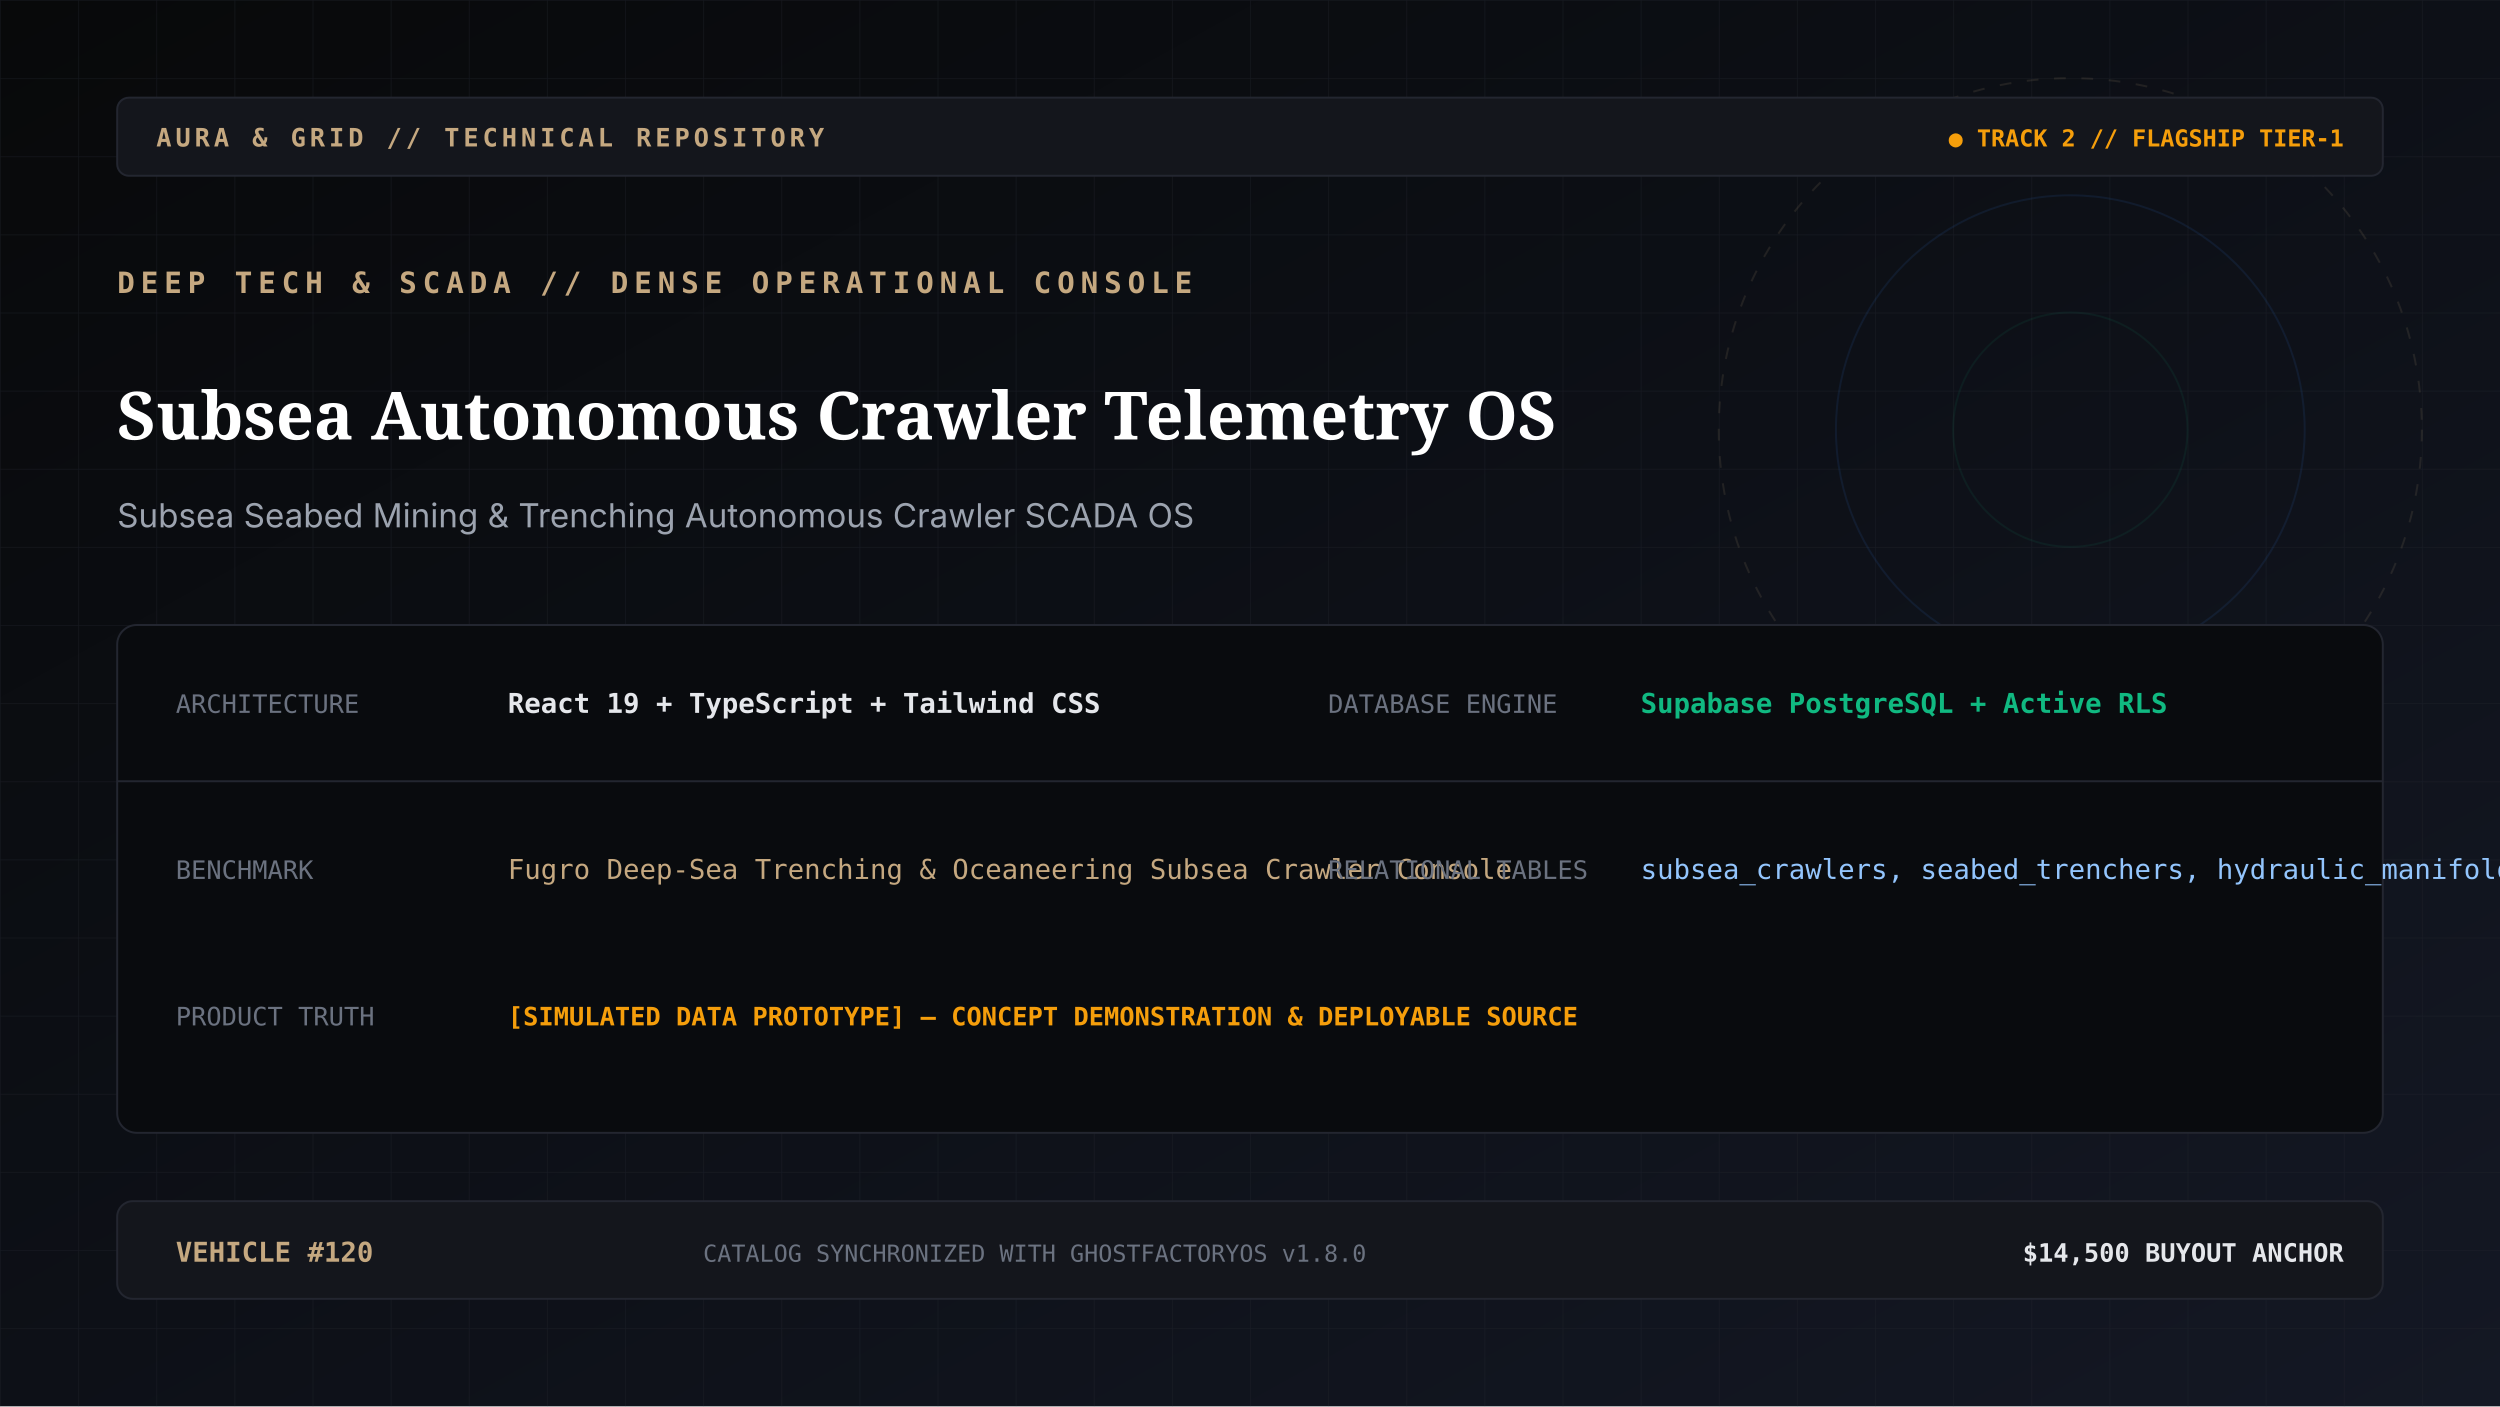
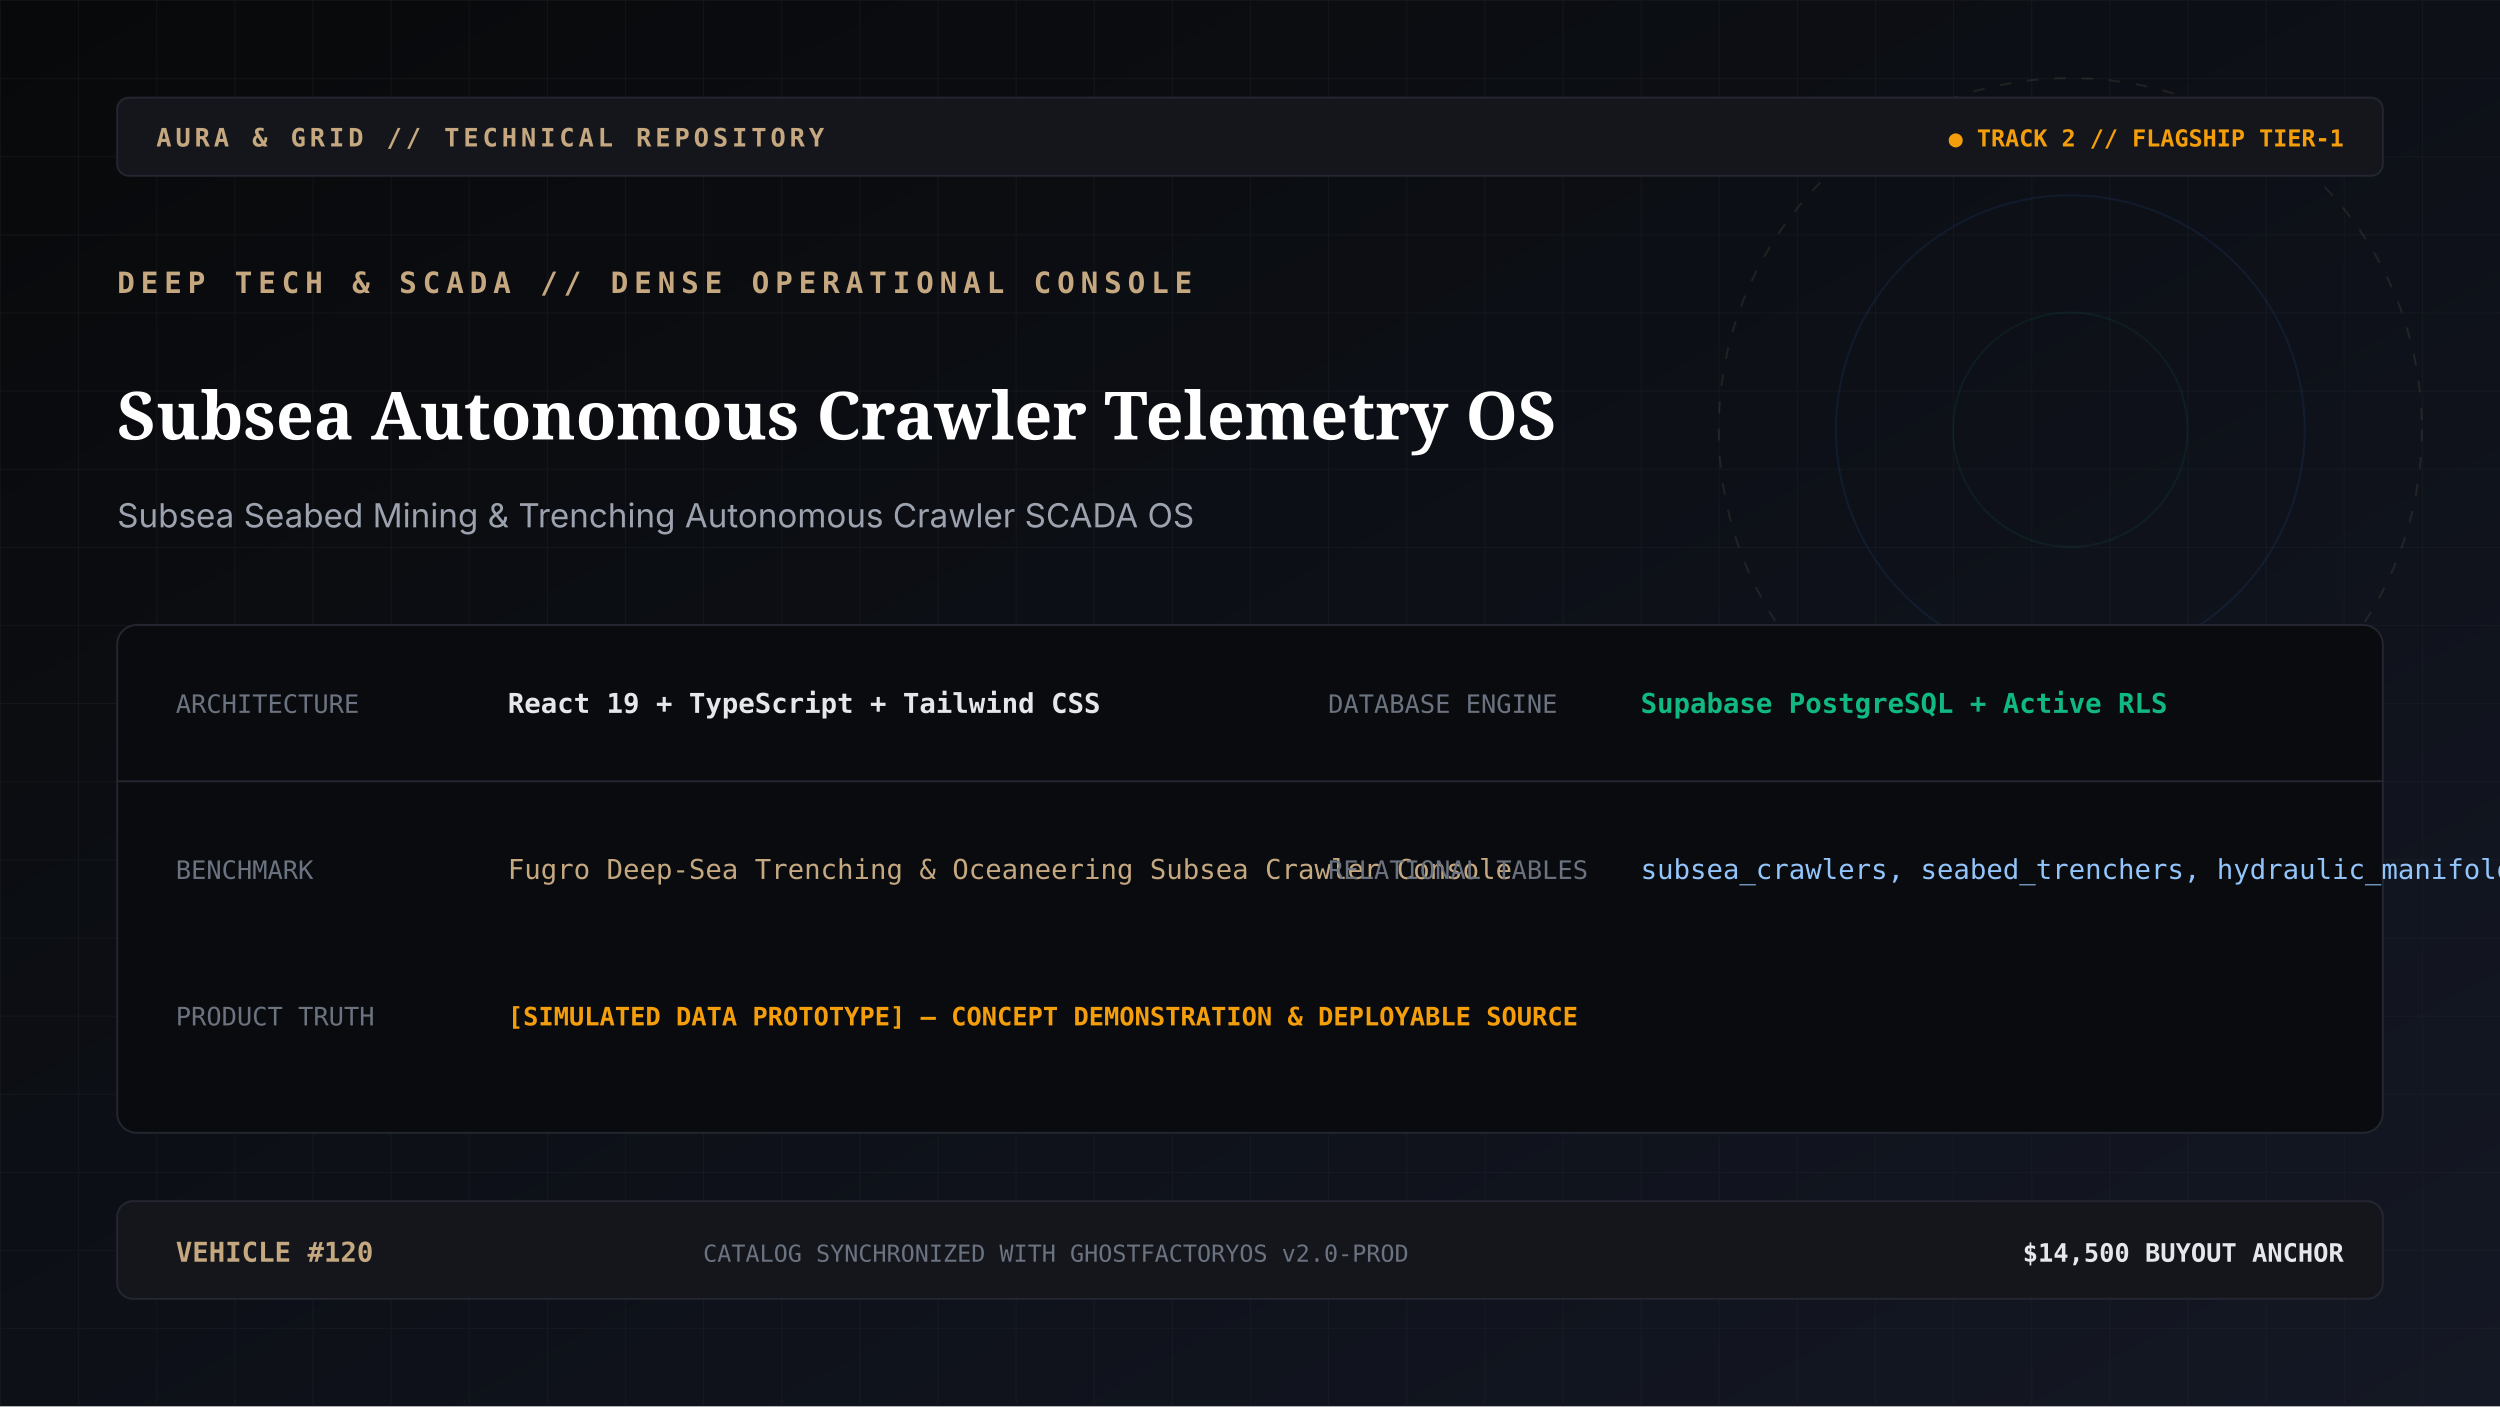
<svg xmlns="http://www.w3.org/2000/svg" width="1280" height="720" viewBox="0 0 1280 720">
  <defs>
    <linearGradient id="bg-120" x1="0%" y1="0%" x2="100%" y2="100%">
      <stop offset="0%" stop-color="#08090A" />
      <stop offset="50%" stop-color="#0D1017" />
      <stop offset="100%" stop-color="#141824" />
    </linearGradient>
    <pattern id="grid-120" width="40" height="40" patternUnits="userSpaceOnUse">
      <path d="M 40 0 L 0 0 0 40" fill="none" stroke="#232630" stroke-width="0.75" stroke-opacity="0.45" />
    </pattern>
  </defs>
  <rect width="1280" height="720" fill="url(#bg-120)" />
  <rect width="1280" height="720" fill="url(#grid-120)" />
  <circle cx="1060" cy="220" r="180" fill="none" stroke="#C5A880" stroke-width="1" stroke-opacity="0.12" stroke-dasharray="6 8" />
  <circle cx="1060" cy="220" r="120" fill="none" stroke="#3B82F6" stroke-width="1" stroke-opacity="0.1" />
  <circle cx="1060" cy="220" r="60" fill="none" stroke="#10B981" stroke-width="1" stroke-opacity="0.08" />
  <rect x="60" y="50" width="1160" height="40" fill="#14161C" rx="6" stroke="#232630" stroke-width="1" />
  <text x="80" y="75" fill="#C5A880" font-family="'JetBrains Mono', monospace" font-size="13" font-weight="600" letter-spacing="2">AURA &amp; GRID // TECHNICAL REPOSITORY</text>
  <text x="1200" y="75" text-anchor="end" fill="#F59E0B" font-family="'JetBrains Mono', monospace" font-size="12" font-weight="bold">● TRACK 2 // FLAGSHIP TIER-1</text>
  <text x="60" y="150" fill="#C5A880" font-family="'JetBrains Mono', monospace" font-size="15" font-weight="bold" letter-spacing="3">DEEP TECH &amp; SCADA // DENSE OPERATIONAL CONSOLE</text>
  <text x="60" y="225" fill="#FFFFFF" font-family="'Playfair Display', Georgia, serif" font-size="34" font-weight="bold">Subsea Autonomous Crawler Telemetry OS</text>
  <text x="60" y="270" fill="#9CA3AF" font-family="'Inter', sans-serif" font-size="17">Subsea Seabed Mining &amp; Trenching Autonomous Crawler SCADA OS</text>
  <rect x="60" y="320" width="1160" height="260" fill="#090B0E" rx="10" stroke="#232630" stroke-width="1" />
  <line x1="60" y1="400" x2="1220" y2="400" stroke="#232630" stroke-width="1" />
  <text x="90" y="365" fill="#6B7280" font-family="'JetBrains Mono', monospace" font-size="13">ARCHITECTURE</text>
  <text x="260" y="365" fill="#E5E7EB" font-family="'JetBrains Mono', monospace" font-size="14" font-weight="bold">React 19 + TypeScript + Tailwind CSS</text>
  <text x="680" y="365" fill="#6B7280" font-family="'JetBrains Mono', monospace" font-size="13">DATABASE ENGINE</text>
  <text x="840" y="365" fill="#10B981" font-family="'JetBrains Mono', monospace" font-size="14" font-weight="bold">Supabase PostgreSQL + Active RLS</text>
  <text x="90" y="450" fill="#6B7280" font-family="'JetBrains Mono', monospace" font-size="13">BENCHMARK</text>
  <text x="260" y="450" fill="#C5A880" font-family="'JetBrains Mono', monospace" font-size="14">Fugro Deep-Sea Trenching &amp; Oceaneering Subsea Crawler Console</text>
  <text x="680" y="450" fill="#6B7280" font-family="'JetBrains Mono', monospace" font-size="13">RELATIONAL TABLES</text>
  <text x="840" y="450" fill="#93C5FD" font-family="'JetBrains Mono', monospace" font-size="14">subsea_crawlers, seabed_trenchers, hydraulic_manifolds, acoustic_transponders</text>
  <text x="90" y="525" fill="#6B7280" font-family="'JetBrains Mono', monospace" font-size="13">PRODUCT TRUTH</text>
  <text x="260" y="525" fill="#F59E0B" font-family="'JetBrains Mono', monospace" font-size="13" font-weight="600">[SIMULATED DATA PROTOTYPE] — CONCEPT DEMONSTRATION &amp; DEPLOYABLE SOURCE</text>
  <rect x="60" y="615" width="1160" height="50" fill="#14161C" rx="8" stroke="#232630" stroke-width="1" />
  <text x="90" y="646" fill="#C5A880" font-family="'JetBrains Mono', monospace" font-size="14" font-weight="bold">VEHICLE #120</text>
-   <text x="360" y="646" fill="#6B7280" font-family="'JetBrains Mono', monospace" font-size="12">CATALOG SYNCHRONIZED WITH GHOSTFACTORYOS v1.8.0</text>
+   <text x="360" y="646" fill="#6B7280" font-family="'JetBrains Mono', monospace" font-size="12">CATALOG SYNCHRONIZED WITH GHOSTFACTORYOS v2.0-PROD</text>
  <text x="1200" y="646" text-anchor="end" fill="#E5E7EB" font-family="'JetBrains Mono', monospace" font-size="13" font-weight="bold">$14,500 BUYOUT ANCHOR</text>
</svg>
